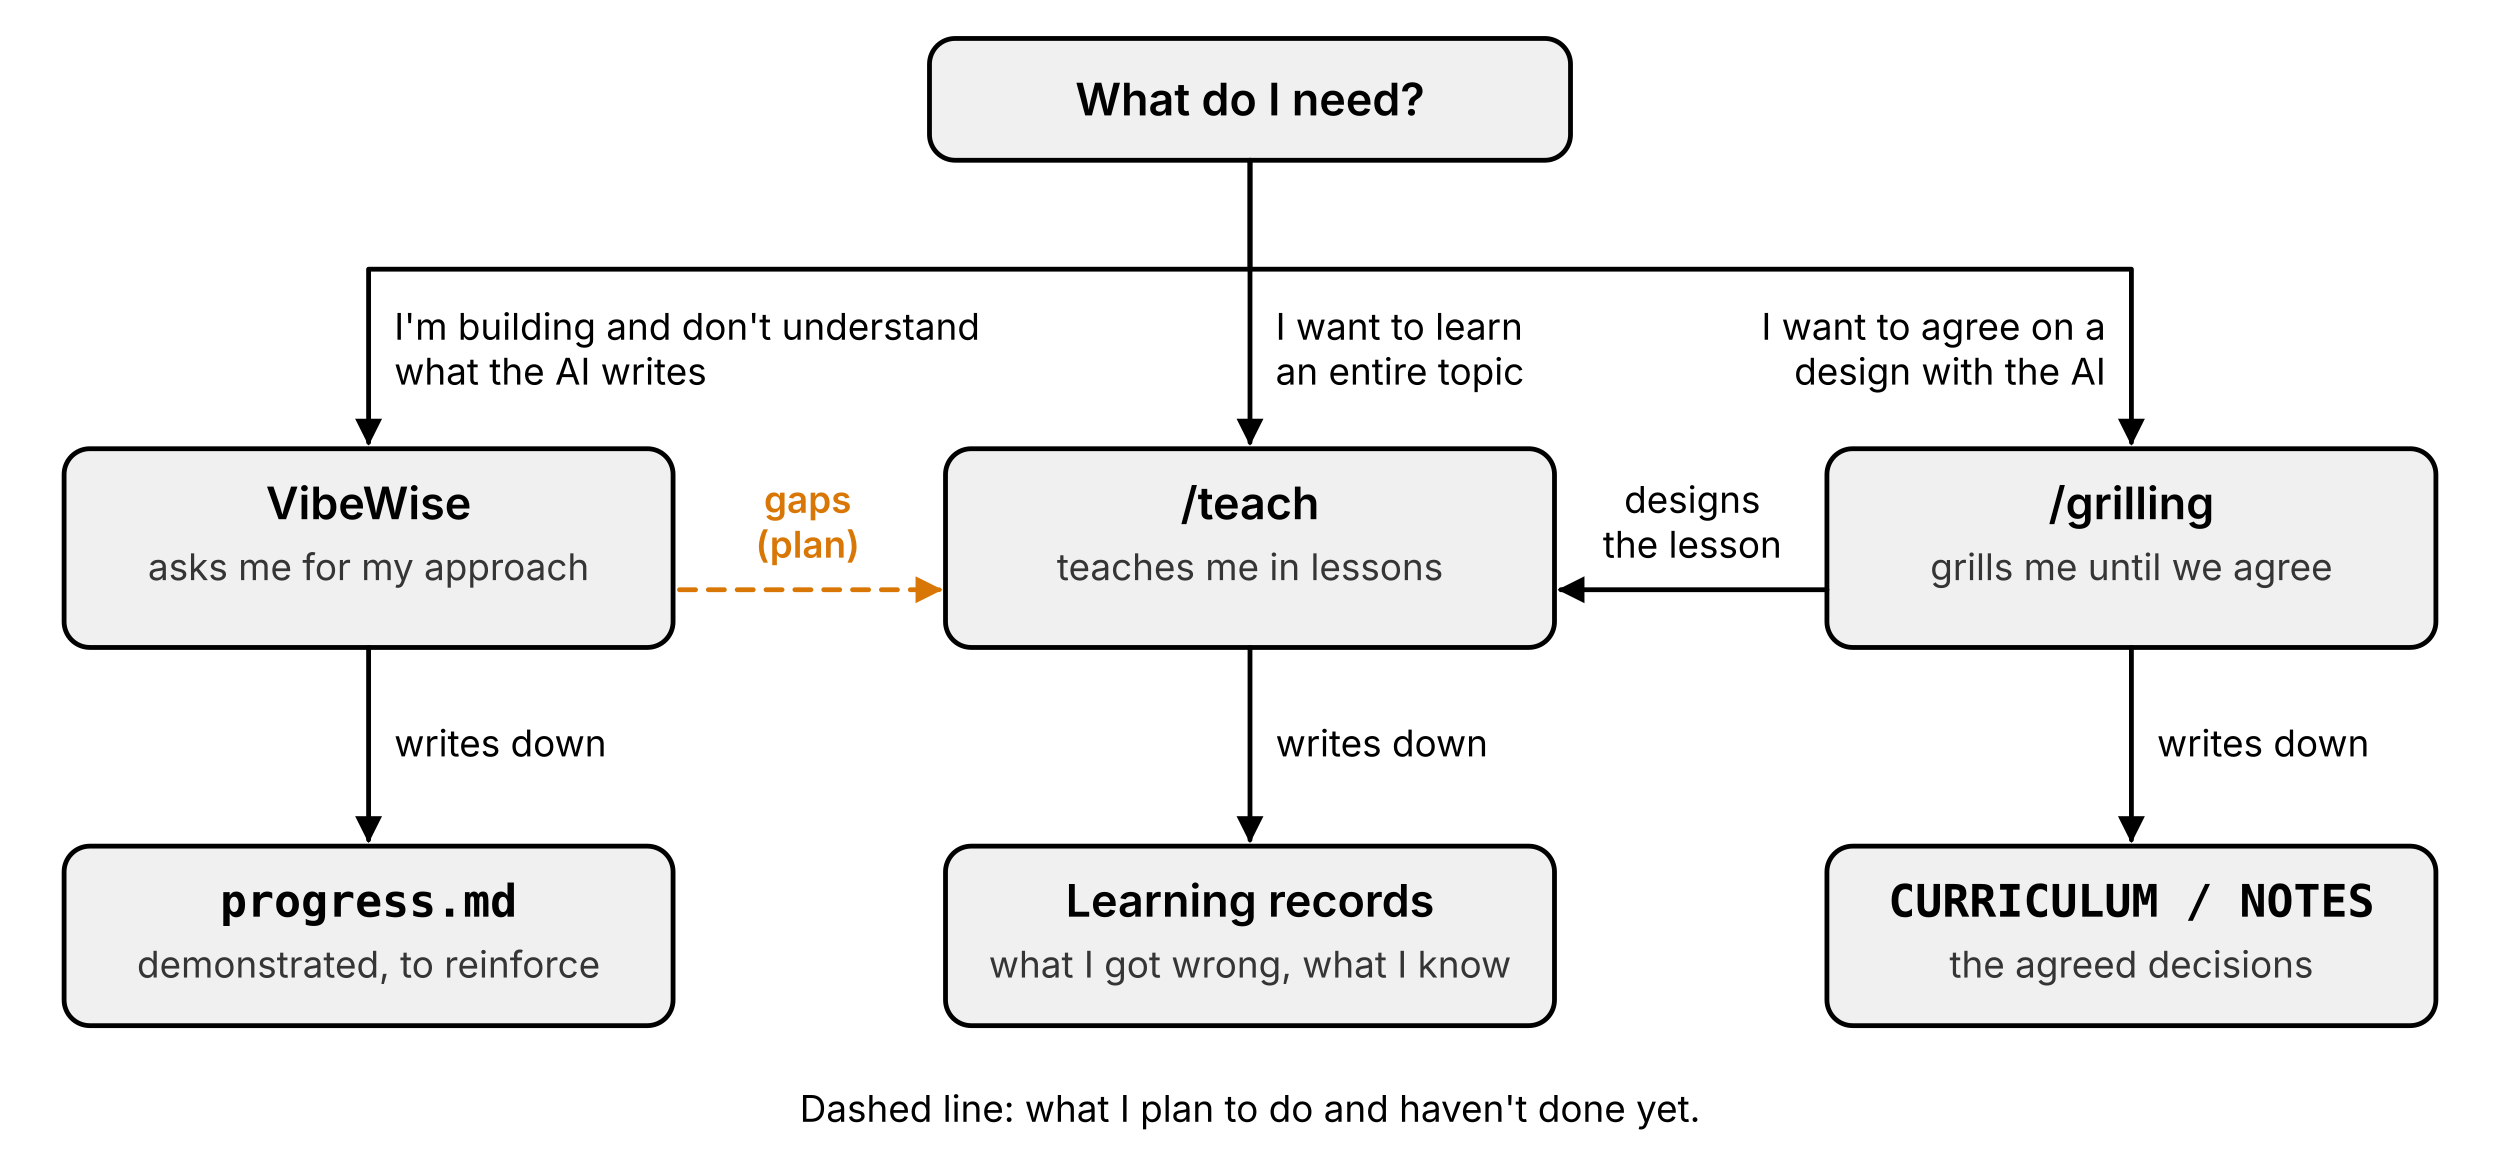
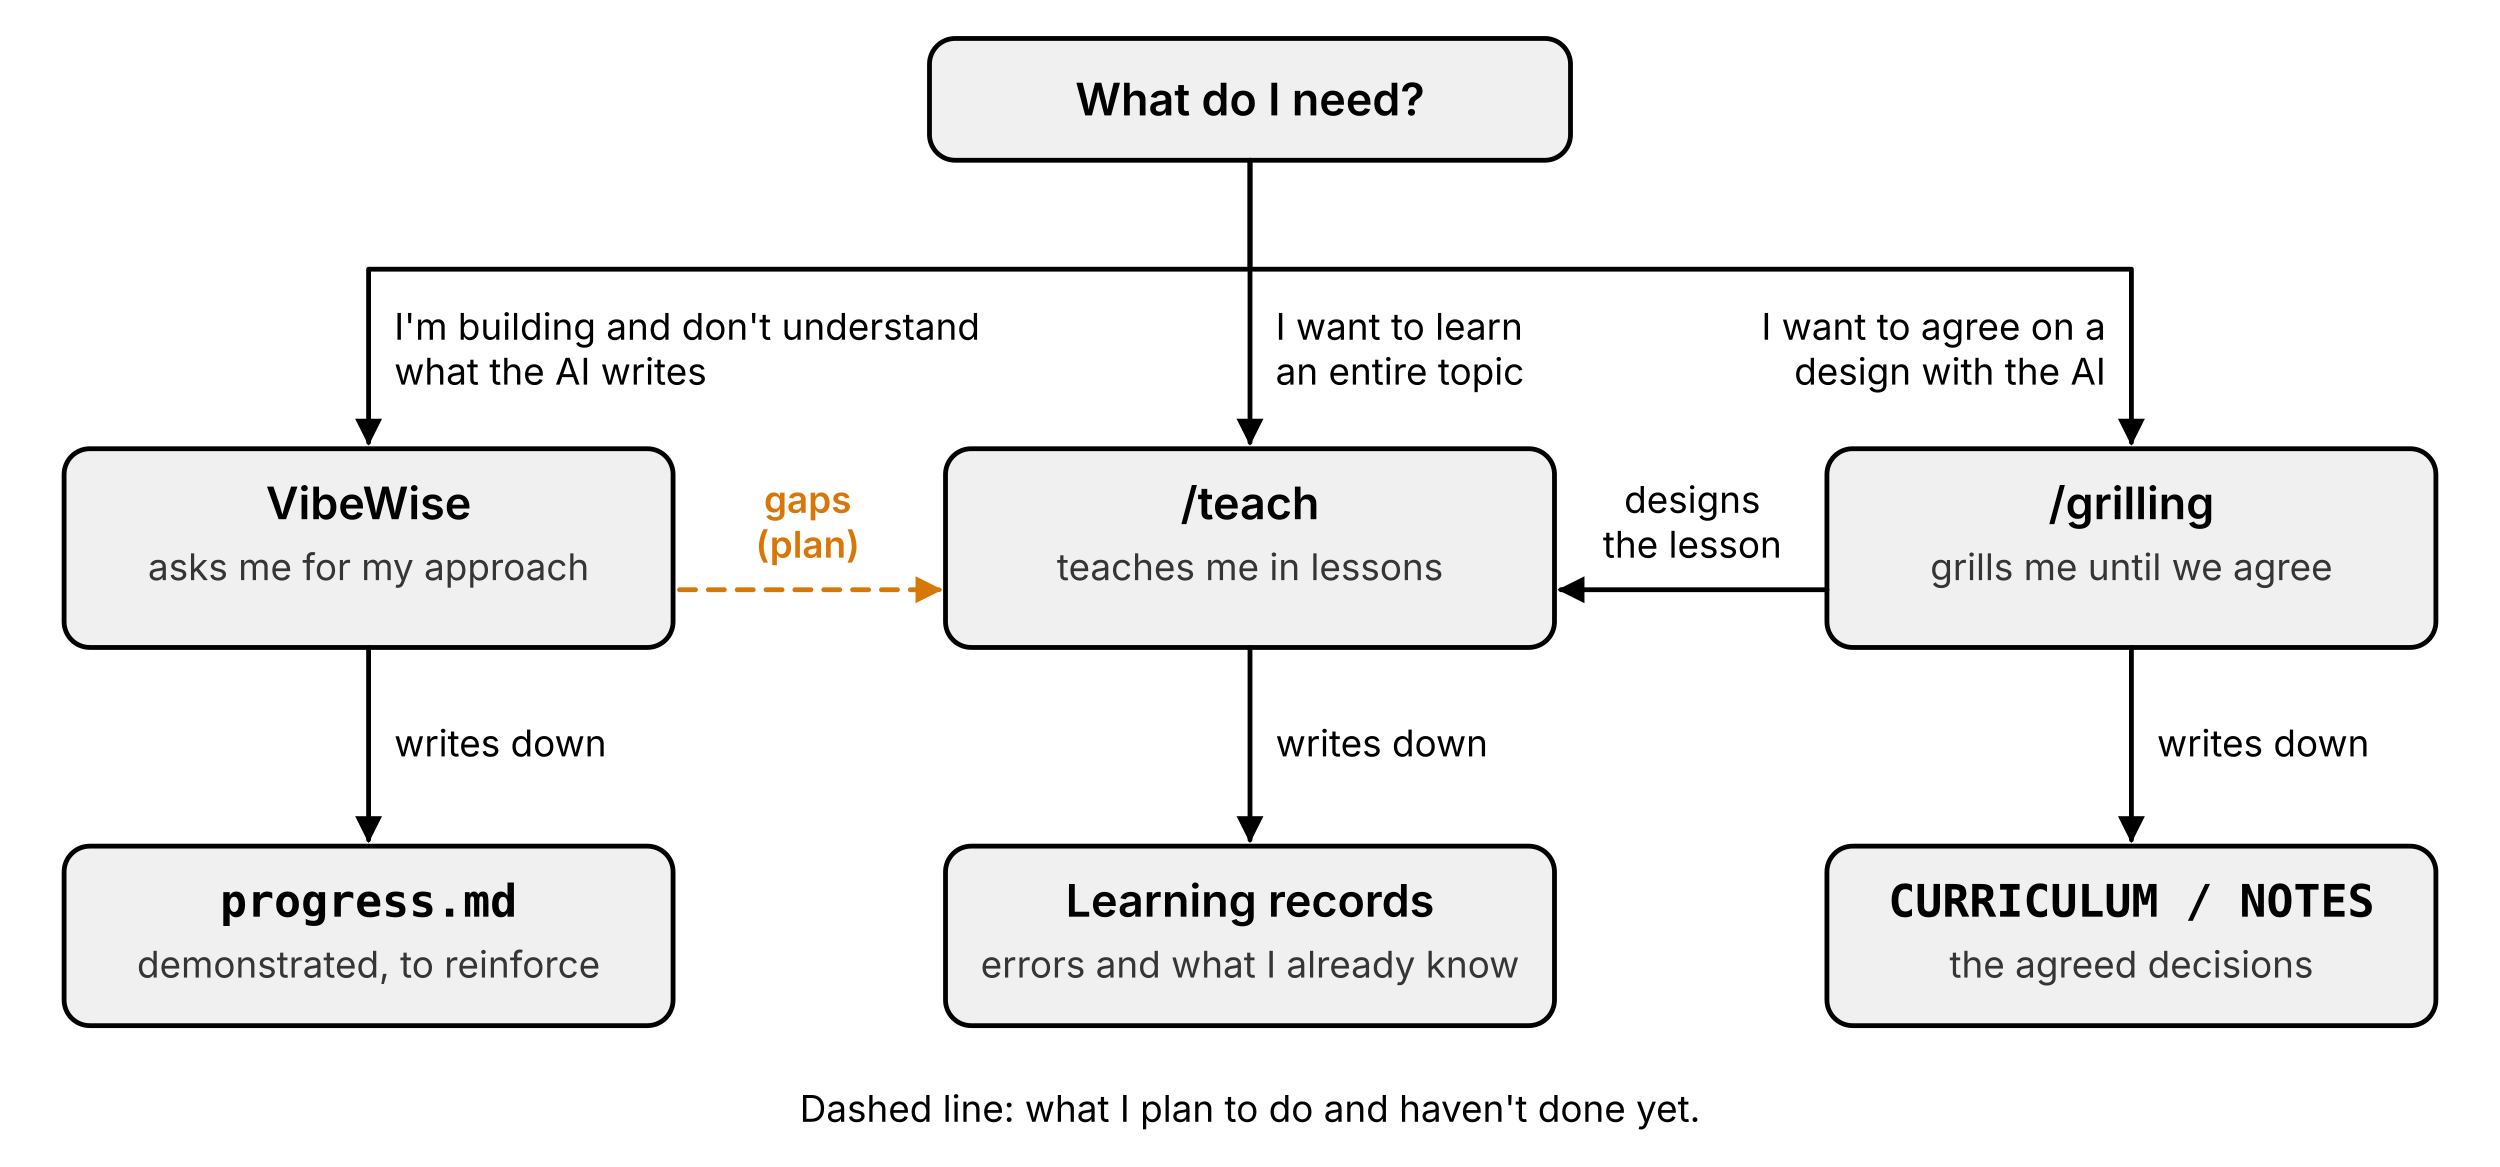
<svg viewBox="0 0 780 364" role="img" aria-label="Map of the three tools: depending on what I need, I use VibeWise to understand what I build, /teach to learn an entire topic or /grilling to agree on a design; /grilling designs the lessons of /teach and I plan to take VibeWise's gaps to /teach." style="max-width:100%;height:auto;color:inherit" font-family="system-ui,-apple-system,Segoe UI,sans-serif" font-size="12" fill="none" stroke="currentColor" stroke-width="1.5" stroke-linecap="round" stroke-linejoin="round">
  <defs>
    <marker id="a-1" viewBox="0 0 10 10" refX="8" refY="5" markerWidth="7" markerHeight="7" orient="auto-start-reverse">
      <path d="M1 1 L9 5 L1 9 z" fill="currentColor" stroke="none" />
    </marker>
    <marker id="p-1" viewBox="0 0 10 10" refX="8" refY="5" markerWidth="7" markerHeight="7" orient="auto-start-reverse">
      <path d="M1 1 L9 5 L1 9 z" fill="#d97706" stroke="none" />
    </marker>
    <marker id="l-1" viewBox="0 0 10 10" refX="8" refY="5" markerWidth="7" markerHeight="7" orient="auto-start-reverse">
      <path d="M1 1 L9 5 L1 9 z" fill="#0d9488" stroke="none" />
    </marker>
  </defs>
  <rect x="290" y="12" width="200" height="38" rx="8" fill="currentColor" fill-opacity="0.06" />
  <text x="390.0" y="36.0" text-anchor="middle" font-size="14" font-weight="600" fill="currentColor" stroke="none">What do I need?</text>
  <path d="M390 50 V84 H115 V138" stroke="currentColor" marker-end="url(#a-1)" />
  <path d="M390 50 V138" stroke="currentColor" marker-end="url(#a-1)" />
  <path d="M390 84 H665 V138" stroke="currentColor" marker-end="url(#a-1)" />
  <text x="123" y="106" text-anchor="start" font-size="11.5" fill="currentColor" stroke="none">I'm building and don't understand</text>
  <text x="123" y="120" text-anchor="start" font-size="11.5" fill="currentColor" stroke="none">what the AI writes</text>
  <text x="398" y="106" text-anchor="start" font-size="11.5" fill="currentColor" stroke="none">I want to learn</text>
  <text x="398" y="120" text-anchor="start" font-size="11.5" fill="currentColor" stroke="none">an entire topic</text>
  <text x="657" y="106" text-anchor="end" font-size="11.5" fill="currentColor" stroke="none">I want to agree on a</text>
  <text x="657" y="120" text-anchor="end" font-size="11.5" fill="currentColor" stroke="none">design with the AI</text>
  <rect x="20" y="140" width="190" height="62" rx="8" fill="currentColor" fill-opacity="0.06" />
  <text x="115.0" y="162" text-anchor="middle" font-size="14" font-weight="600" fill="currentColor" stroke="none">VibeWise</text>
  <text x="115.0" y="181" text-anchor="middle" font-size="11.5" fill="currentColor" fill-opacity="0.78" stroke="none">asks me for my approach</text>
  <rect x="295" y="140" width="190" height="62" rx="8" fill="currentColor" fill-opacity="0.06" />
  <text x="390.0" y="162" text-anchor="middle" font-size="14" font-weight="600" fill="currentColor" stroke="none">/teach</text>
  <text x="390.0" y="181" text-anchor="middle" font-size="11.5" fill="currentColor" fill-opacity="0.78" stroke="none">teaches me in lessons</text>
  <rect x="570" y="140" width="190" height="62" rx="8" fill="currentColor" fill-opacity="0.06" />
  <text x="665.0" y="162" text-anchor="middle" font-size="14" font-weight="600" fill="currentColor" stroke="none">/grilling</text>
  <text x="665.0" y="181" text-anchor="middle" font-size="11.5" fill="currentColor" fill-opacity="0.78" stroke="none">grills me until we agree</text>
  <path d="M115 202 V262" stroke="currentColor" marker-end="url(#a-1)" />
  <path d="M390 202 V262" stroke="currentColor" marker-end="url(#a-1)" />
  <path d="M665 202 V262" stroke="currentColor" marker-end="url(#a-1)" />
  <text x="123" y="236" text-anchor="start" font-size="11.5" fill="currentColor" stroke="none">writes down</text>
  <text x="398" y="236" text-anchor="start" font-size="11.5" fill="currentColor" stroke="none">writes down</text>
  <text x="673" y="236" text-anchor="start" font-size="11.5" fill="currentColor" stroke="none">writes down</text>
  <rect x="20" y="264" width="190" height="56" rx="8" fill="currentColor" fill-opacity="0.06" />
  <text x="115.0" y="286" text-anchor="middle" font-size="14" font-weight="600" fill="currentColor" stroke="none" font-family="ui-monospace,SFMono-Regular,Menlo,monospace">progress.md</text>
  <text x="115.0" y="305" text-anchor="middle" font-size="11.5" fill="currentColor" fill-opacity="0.78" stroke="none">demonstrated, to reinforce</text>
  <rect x="295" y="264" width="190" height="56" rx="8" fill="currentColor" fill-opacity="0.06" />
  <text x="390.0" y="286" text-anchor="middle" font-size="14" font-weight="600" fill="currentColor" stroke="none">Learning records</text>
-   <text x="390.0" y="305" text-anchor="middle" font-size="11.5" fill="currentColor" fill-opacity="0.78" stroke="none">what I got wrong, what I know</text>
+   <text x="390.0" y="305" text-anchor="middle" font-size="11.5" fill="currentColor" fill-opacity="0.78" stroke="none">errors and what I already know</text>
  <rect x="570" y="264" width="190" height="56" rx="8" fill="currentColor" fill-opacity="0.06" />
  <text x="665.0" y="286" text-anchor="middle" font-size="14" font-weight="600" fill="currentColor" stroke="none" font-family="ui-monospace,SFMono-Regular,Menlo,monospace">CURRICULUM / NOTES</text>
  <text x="665.0" y="305" text-anchor="middle" font-size="11.5" fill="currentColor" fill-opacity="0.78" stroke="none">the agreed decisions</text>
  <path d="M570 184 H487" stroke="currentColor" marker-end="url(#a-1)" />
  <text x="528" y="160" text-anchor="middle" font-size="11.5" fill="currentColor" stroke="none">designs</text>
  <text x="528" y="174" text-anchor="middle" font-size="11.5" fill="currentColor" stroke="none">the lesson</text>
  <path d="M212 184 H293" stroke="#d97706" stroke-dasharray="5 4" marker-end="url(#p-1)" />
  <text x="252" y="160" text-anchor="middle" font-size="11.5" fill="#d97706" stroke="none" font-weight="600">gaps</text>
  <text x="252" y="174" text-anchor="middle" font-size="11.5" fill="#d97706" stroke="none" font-weight="600">(plan)</text>
  <text x="390" y="350" text-anchor="middle" font-size="11.5" fill="currentColor" stroke="none">Dashed line: what I plan to do and haven't done yet.</text>
</svg>
